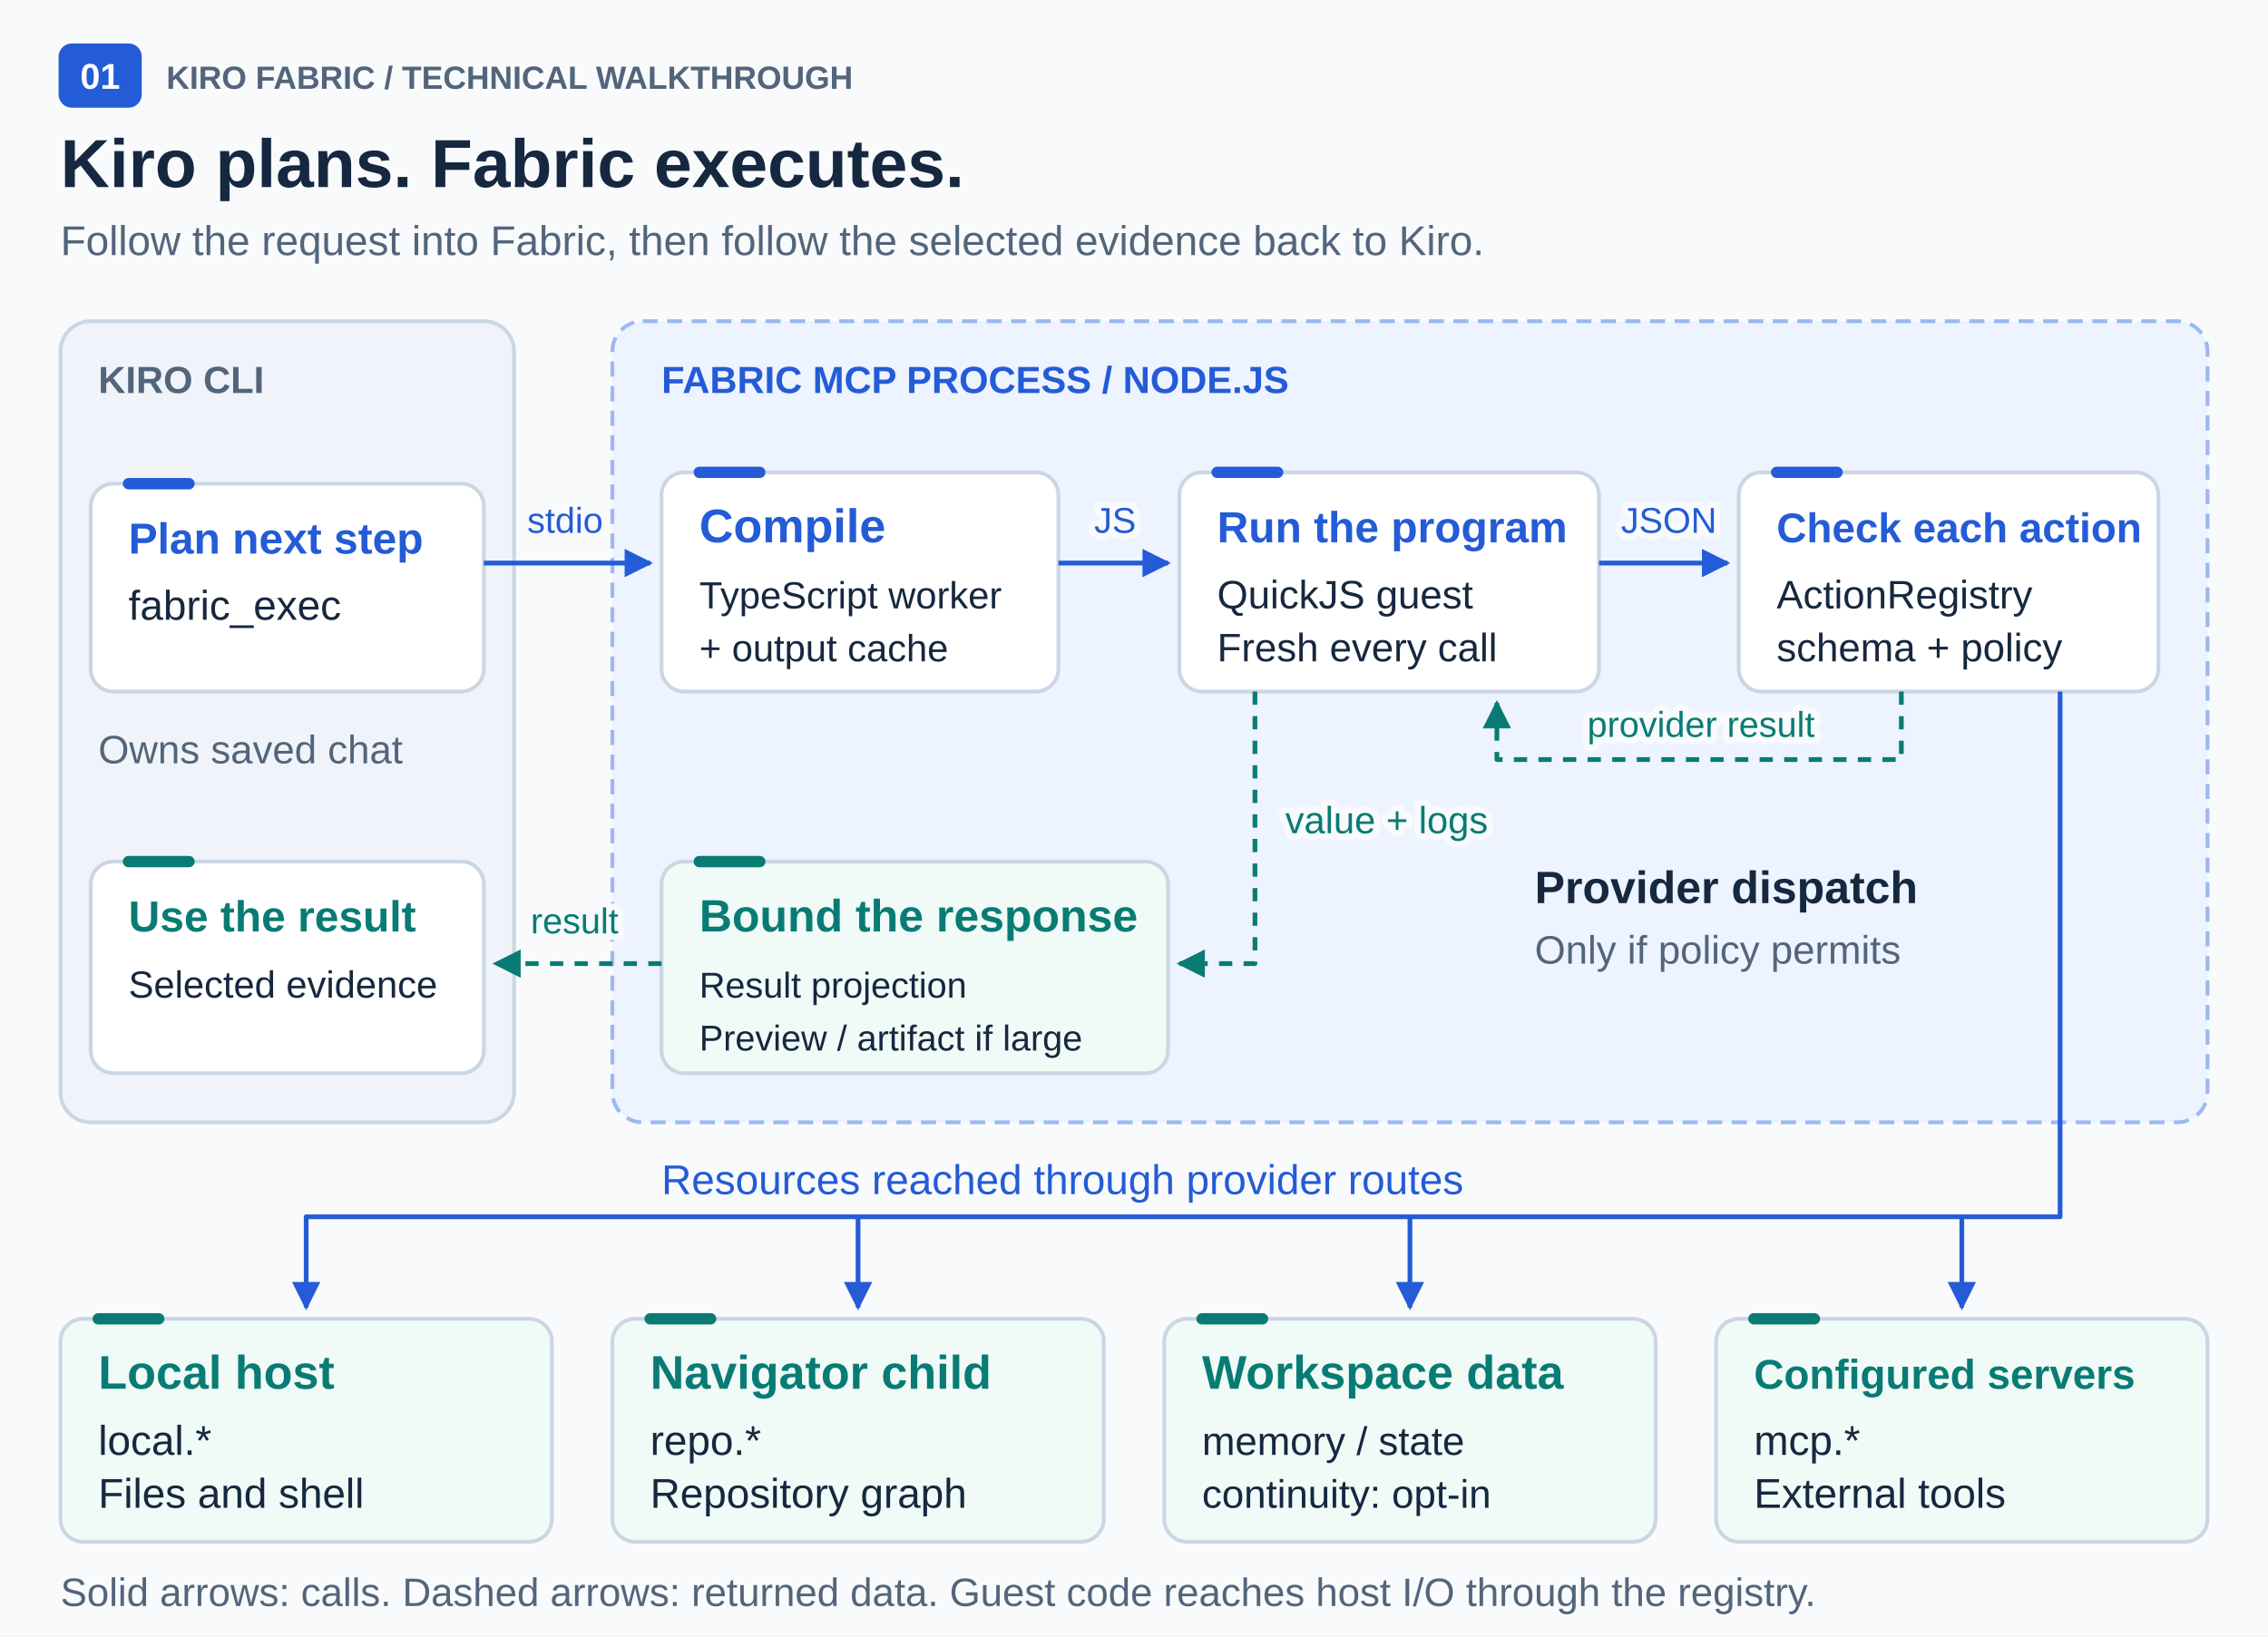
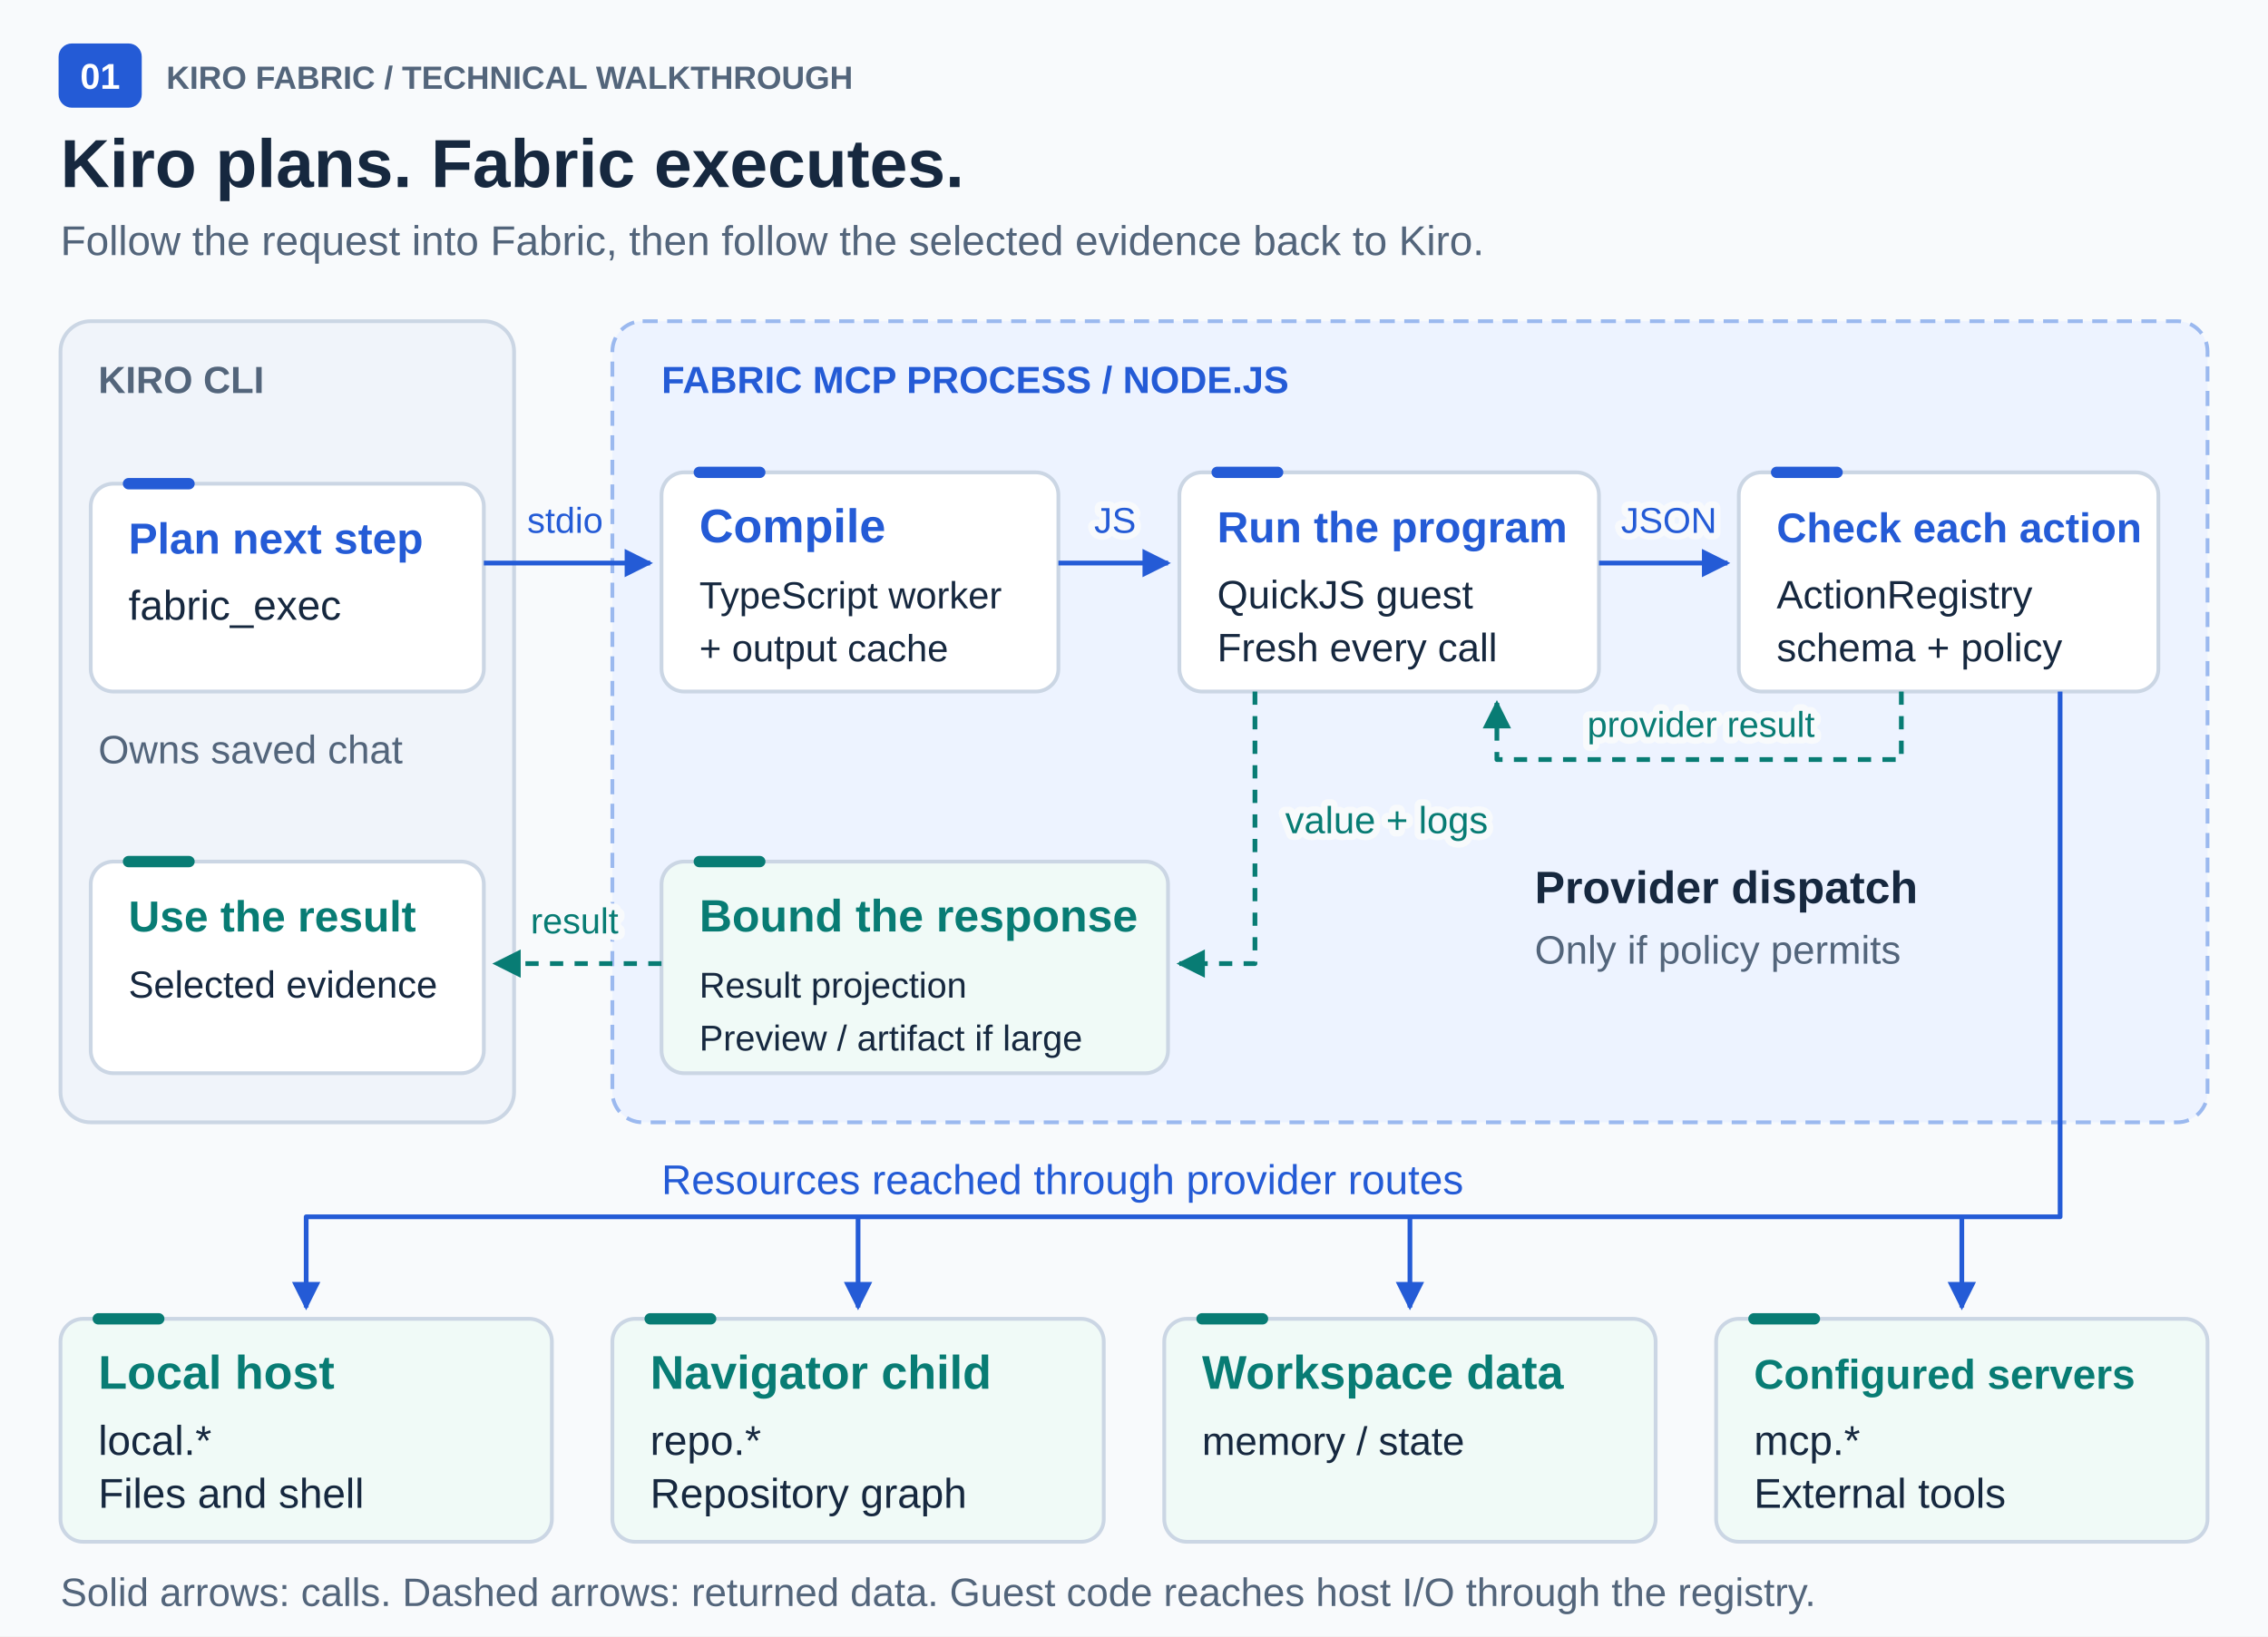
<svg xmlns="http://www.w3.org/2000/svg" width="1200" height="866" viewBox="0 0 1200 866" role="img" aria-labelledby="title desc">
  <defs>
    <marker id="call" viewBox="0 0 10 10" refX="9" refY="5" markerWidth="6" markerHeight="6" orient="auto">
      <path d="M0 0 10 5 0 10Z" fill="#245bd6" />
    </marker>
    <marker id="reply" viewBox="0 0 10 10" refX="9" refY="5" markerWidth="6" markerHeight="6" orient="auto">
      <path d="M0 0 10 5 0 10Z" fill="#087c74" />
    </marker>
    <marker id="stop" viewBox="0 0 10 10" refX="9" refY="5" markerWidth="6" markerHeight="6" orient="auto">
      <path d="M0 0 10 5 0 10Z" fill="#a34b13" />
    </marker>
    <marker id="neutral" viewBox="0 0 10 10" refX="9" refY="5" markerWidth="6" markerHeight="6" orient="auto">
      <path d="M0 0 10 5 0 10Z" fill="#53657b" />
    </marker>
  </defs>
  <rect width="1200" height="866" fill="#f8fafc" />
  <rect x="32" y="24" width="42" height="32" rx="6" fill="#245bd6" stroke="#245bd6" stroke-width="2" />
  <text xml:space="preserve" x="53" y="47" font-family="Arial,Helvetica,sans-serif" font-size="19" font-weight="700" fill="white" text-anchor="middle">01</text>
  <text xml:space="preserve" x="88" y="47" font-family="Arial,Helvetica,sans-serif" font-size="17" font-weight="700" fill="#53657b" text-anchor="start">KIRO FABRIC / TECHNICAL WALKTHROUGH</text>
  <text xml:space="preserve" x="32" y="99" font-family="Arial,Helvetica,sans-serif" font-size="36" font-weight="700" fill="#16283f" text-anchor="start">Kiro plans. Fabric executes.</text>
  <text xml:space="preserve" x="32" y="135" font-family="Arial,Helvetica,sans-serif" font-size="22" font-weight="400" fill="#53657b" text-anchor="start">Follow the request into Fabric, then follow the selected evidence back to Kiro.</text>
  <rect x="32" y="170" width="240" height="424" rx="16" fill="#f0f4fa" stroke="#cbd6e4" stroke-width="2" />
  <text xml:space="preserve" x="52" y="208" font-family="Arial,Helvetica,sans-serif" font-size="20" font-weight="700" fill="#53657b" text-anchor="start">KIRO CLI</text>
  <rect x="324" y="170" width="844" height="424" rx="16" fill="#edf3ff" stroke="#9bb9ef" stroke-width="2" stroke-dasharray="8 5" />
  <text xml:space="preserve" x="350" y="208" font-family="Arial,Helvetica,sans-serif" font-size="20" font-weight="700" fill="#245bd6" text-anchor="start">FABRIC MCP PROCESS / NODE.JS</text>
  <g data-bounds="48 256 208 110">
    <rect x="48" y="256" width="208" height="110" rx="12" fill="white" stroke="#cbd6e4" stroke-width="2" />
    <rect x="66" y="254" width="36" height="4" rx="2" fill="#245bd6" stroke="#245bd6" stroke-width="2" />
    <text xml:space="preserve" x="68" y="293" font-family="Arial,Helvetica,sans-serif" font-size="23" font-weight="700" fill="#245bd6" text-anchor="start">Plan next step</text>
    <text xml:space="preserve" x="68" y="328" font-family="Arial,Helvetica,sans-serif" font-size="22" font-weight="400" fill="#16283f" text-anchor="start">fabric_exec</text>
  </g>
  <path d="M256 298 H344" fill="none" stroke="#245bd6" stroke-width="2.5" stroke-linejoin="round" marker-end="url(#call)" />
  <text paint-order="stroke" stroke="#f8fafc" stroke-width="7" stroke-linejoin="round" xml:space="preserve" x="299" y="282" font-family="Arial,Helvetica,sans-serif" font-size="19" font-weight="400" fill="#245bd6" text-anchor="middle">stdio</text>
  <g data-bounds="350 250 210 116">
    <rect x="350" y="250" width="210" height="116" rx="12" fill="white" stroke="#cbd6e4" stroke-width="2" />
    <rect x="368" y="248" width="36" height="4" rx="2" fill="#245bd6" stroke="#245bd6" stroke-width="2" />
    <text xml:space="preserve" x="370" y="287" font-family="Arial,Helvetica,sans-serif" font-size="25" font-weight="700" fill="#245bd6" text-anchor="start">Compile</text>
    <text xml:space="preserve" x="370" y="322" font-family="Arial,Helvetica,sans-serif" font-size="20" font-weight="400" fill="#16283f" text-anchor="start">TypeScript worker</text>
    <text xml:space="preserve" x="370" y="350" font-family="Arial,Helvetica,sans-serif" font-size="20" font-weight="400" fill="#16283f" text-anchor="start">+ output cache</text>
  </g>
  <path d="M560 298 H618" fill="none" stroke="#245bd6" stroke-width="2.5" stroke-linejoin="round" marker-end="url(#call)" />
  <text paint-order="stroke" stroke="#f8fafc" stroke-width="7" stroke-linejoin="round" xml:space="preserve" x="590" y="282" font-family="Arial,Helvetica,sans-serif" font-size="19" font-weight="400" fill="#245bd6" text-anchor="middle">JS</text>
  <g data-bounds="624 250 222 116">
    <rect x="624" y="250" width="222" height="116" rx="12" fill="white" stroke="#cbd6e4" stroke-width="2" />
    <rect x="642" y="248" width="36" height="4" rx="2" fill="#245bd6" stroke="#245bd6" stroke-width="2" />
    <text xml:space="preserve" x="644" y="287" font-family="Arial,Helvetica,sans-serif" font-size="23" font-weight="700" fill="#245bd6" text-anchor="start">Run the program</text>
    <text xml:space="preserve" x="644" y="322" font-family="Arial,Helvetica,sans-serif" font-size="21" font-weight="400" fill="#16283f" text-anchor="start">QuickJS guest</text>
    <text xml:space="preserve" x="644" y="350" font-family="Arial,Helvetica,sans-serif" font-size="21" font-weight="400" fill="#16283f" text-anchor="start">Fresh every call</text>
  </g>
  <path d="M846 298 H914" fill="none" stroke="#245bd6" stroke-width="2.5" stroke-linejoin="round" marker-end="url(#call)" />
  <text paint-order="stroke" stroke="#f8fafc" stroke-width="7" stroke-linejoin="round" xml:space="preserve" x="883" y="282" font-family="Arial,Helvetica,sans-serif" font-size="19" font-weight="400" fill="#245bd6" text-anchor="middle">JSON</text>
  <g data-bounds="920 250 222 116">
    <rect x="920" y="250" width="222" height="116" rx="12" fill="white" stroke="#cbd6e4" stroke-width="2" />
    <rect x="938" y="248" width="36" height="4" rx="2" fill="#245bd6" stroke="#245bd6" stroke-width="2" />
    <text xml:space="preserve" x="940" y="287" font-family="Arial,Helvetica,sans-serif" font-size="22" font-weight="700" fill="#245bd6" text-anchor="start">Check each action</text>
    <text xml:space="preserve" x="940" y="322" font-family="Arial,Helvetica,sans-serif" font-size="21" font-weight="400" fill="#16283f" text-anchor="start">ActionRegistry</text>
    <text xml:space="preserve" x="940" y="350" font-family="Arial,Helvetica,sans-serif" font-size="21" font-weight="400" fill="#16283f" text-anchor="start">schema + policy</text>
  </g>
  <path d="M1006 366 V402 H792 V372" fill="none" stroke="#087c74" stroke-width="2.5" stroke-linejoin="round" marker-end="url(#reply)" stroke-dasharray="7 6" />
  <text paint-order="stroke" stroke="#f8fafc" stroke-width="7" stroke-linejoin="round" xml:space="preserve" x="900" y="390" font-family="Arial,Helvetica,sans-serif" font-size="19" font-weight="400" fill="#087c74" text-anchor="middle">provider result</text>
  <path d="M664 366 V510 H624" fill="none" stroke="#087c74" stroke-width="2.5" stroke-linejoin="round" marker-end="url(#reply)" stroke-dasharray="7 6" />
  <text paint-order="stroke" stroke="#f8fafc" stroke-width="7" stroke-linejoin="round" xml:space="preserve" x="680" y="441" font-family="Arial,Helvetica,sans-serif" font-size="20" font-weight="400" fill="#087c74" text-anchor="start">value + logs</text>
  <g data-bounds="350 456 268 112">
    <rect x="350" y="456" width="268" height="112" rx="12" fill="#f0faf7" stroke="#cbd6e4" stroke-width="2" />
    <rect x="368" y="454" width="36" height="4" rx="2" fill="#087c74" stroke="#087c74" stroke-width="2" />
    <text xml:space="preserve" x="370" y="493" font-family="Arial,Helvetica,sans-serif" font-size="24" font-weight="700" fill="#087c74" text-anchor="start">Bound the response</text>
    <text xml:space="preserve" x="370" y="528" font-family="Arial,Helvetica,sans-serif" font-size="19" font-weight="400" fill="#16283f" text-anchor="start">Result projection</text>
    <text xml:space="preserve" x="370" y="556" font-family="Arial,Helvetica,sans-serif" font-size="19" font-weight="400" fill="#16283f" text-anchor="start">Preview / artifact if large</text>
  </g>
  <path d="M350 510 H262" fill="none" stroke="#087c74" stroke-width="2.5" stroke-linejoin="round" marker-end="url(#reply)" stroke-dasharray="7 6" />
  <text paint-order="stroke" stroke="#f8fafc" stroke-width="7" stroke-linejoin="round" xml:space="preserve" x="304" y="494" font-family="Arial,Helvetica,sans-serif" font-size="19" font-weight="400" fill="#087c74" text-anchor="middle">result</text>
  <g data-bounds="48 456 208 112">
    <rect x="48" y="456" width="208" height="112" rx="12" fill="white" stroke="#cbd6e4" stroke-width="2" />
    <rect x="66" y="454" width="36" height="4" rx="2" fill="#087c74" stroke="#087c74" stroke-width="2" />
    <text xml:space="preserve" x="68" y="493" font-family="Arial,Helvetica,sans-serif" font-size="23" font-weight="700" fill="#087c74" text-anchor="start">Use the result</text>
    <text xml:space="preserve" x="68" y="528" font-family="Arial,Helvetica,sans-serif" font-size="20" font-weight="400" fill="#16283f" text-anchor="start">Selected evidence</text>
  </g>
  <text xml:space="preserve" x="52" y="404" font-family="Arial,Helvetica,sans-serif" font-size="21" font-weight="400" fill="#53657b" text-anchor="start">Owns saved chat</text>
  <text xml:space="preserve" x="812" y="478" font-family="Arial,Helvetica,sans-serif" font-size="24" font-weight="700" fill="#16283f" text-anchor="start">Provider dispatch</text>
  <text xml:space="preserve" x="812" y="510" font-family="Arial,Helvetica,sans-serif" font-size="21" font-weight="400" fill="#53657b" text-anchor="start">Only if policy permits</text>
  <path d="M1090 366 V644 H162 V692" fill="none" stroke="#245bd6" stroke-width="2.5" stroke-linejoin="round" marker-end="url(#call)" />
  <path d="M454 644 V692" fill="none" stroke="#245bd6" stroke-width="2.5" stroke-linejoin="round" marker-end="url(#call)" />
  <path d="M746 644 V692" fill="none" stroke="#245bd6" stroke-width="2.5" stroke-linejoin="round" marker-end="url(#call)" />
  <path d="M1038 644 V692" fill="none" stroke="#245bd6" stroke-width="2.5" stroke-linejoin="round" marker-end="url(#call)" />
  <text paint-order="stroke" stroke="#f8fafc" stroke-width="7" stroke-linejoin="round" xml:space="preserve" x="350" y="632" font-family="Arial,Helvetica,sans-serif" font-size="22" font-weight="400" fill="#245bd6" text-anchor="start">Resources reached through provider routes</text>
  <g data-bounds="32 698 260 118">
    <rect x="32" y="698" width="260" height="118" rx="12" fill="#f0faf7" stroke="#cbd6e4" stroke-width="2" />
    <rect x="50" y="696" width="36" height="4" rx="2" fill="#087c74" stroke="#087c74" stroke-width="2" />
    <text xml:space="preserve" x="52" y="735" font-family="Arial,Helvetica,sans-serif" font-size="25" font-weight="700" fill="#087c74" text-anchor="start">Local host</text>
    <text xml:space="preserve" x="52" y="770" font-family="Arial,Helvetica,sans-serif" font-size="22" font-weight="400" fill="#16283f" text-anchor="start">local.*</text>
    <text xml:space="preserve" x="52" y="798" font-family="Arial,Helvetica,sans-serif" font-size="22" font-weight="400" fill="#16283f" text-anchor="start">Files and shell</text>
  </g>
  <g data-bounds="324 698 260 118">
    <rect x="324" y="698" width="260" height="118" rx="12" fill="#f0faf7" stroke="#cbd6e4" stroke-width="2" />
    <rect x="342" y="696" width="36" height="4" rx="2" fill="#087c74" stroke="#087c74" stroke-width="2" />
    <text xml:space="preserve" x="344" y="735" font-family="Arial,Helvetica,sans-serif" font-size="25" font-weight="700" fill="#087c74" text-anchor="start">Navigator child</text>
    <text xml:space="preserve" x="344" y="770" font-family="Arial,Helvetica,sans-serif" font-size="22" font-weight="400" fill="#16283f" text-anchor="start">repo.*</text>
    <text xml:space="preserve" x="344" y="798" font-family="Arial,Helvetica,sans-serif" font-size="22" font-weight="400" fill="#16283f" text-anchor="start">Repository graph</text>
  </g>
  <g data-bounds="616 698 260 118">
    <rect x="616" y="698" width="260" height="118" rx="12" fill="#f0faf7" stroke="#cbd6e4" stroke-width="2" />
    <rect x="634" y="696" width="36" height="4" rx="2" fill="#087c74" stroke="#087c74" stroke-width="2" />
    <text xml:space="preserve" x="636" y="735" font-family="Arial,Helvetica,sans-serif" font-size="25" font-weight="700" fill="#087c74" text-anchor="start">Workspace data</text>
    <text xml:space="preserve" x="636" y="770" font-family="Arial,Helvetica,sans-serif" font-size="21" font-weight="400" fill="#16283f" text-anchor="start">memory / state</text>
-     <text xml:space="preserve" x="636" y="798" font-family="Arial,Helvetica,sans-serif" font-size="21" font-weight="400" fill="#16283f" text-anchor="start">continuity: opt-in</text>
  </g>
  <g data-bounds="908 698 260 118">
    <rect x="908" y="698" width="260" height="118" rx="12" fill="#f0faf7" stroke="#cbd6e4" stroke-width="2" />
    <rect x="926" y="696" width="36" height="4" rx="2" fill="#087c74" stroke="#087c74" stroke-width="2" />
    <text xml:space="preserve" x="928" y="735" font-family="Arial,Helvetica,sans-serif" font-size="22" font-weight="700" fill="#087c74" text-anchor="start">Configured servers</text>
    <text xml:space="preserve" x="928" y="770" font-family="Arial,Helvetica,sans-serif" font-size="22" font-weight="400" fill="#16283f" text-anchor="start">mcp.*</text>
    <text xml:space="preserve" x="928" y="798" font-family="Arial,Helvetica,sans-serif" font-size="22" font-weight="400" fill="#16283f" text-anchor="start">External tools</text>
  </g>
  <text xml:space="preserve" x="32" y="850" font-family="Arial,Helvetica,sans-serif" font-size="21" font-weight="400" fill="#53657b" text-anchor="start">Solid arrows: calls. Dashed arrows: returned data. Guest code reaches host I/O through the registry.</text>
</svg>
